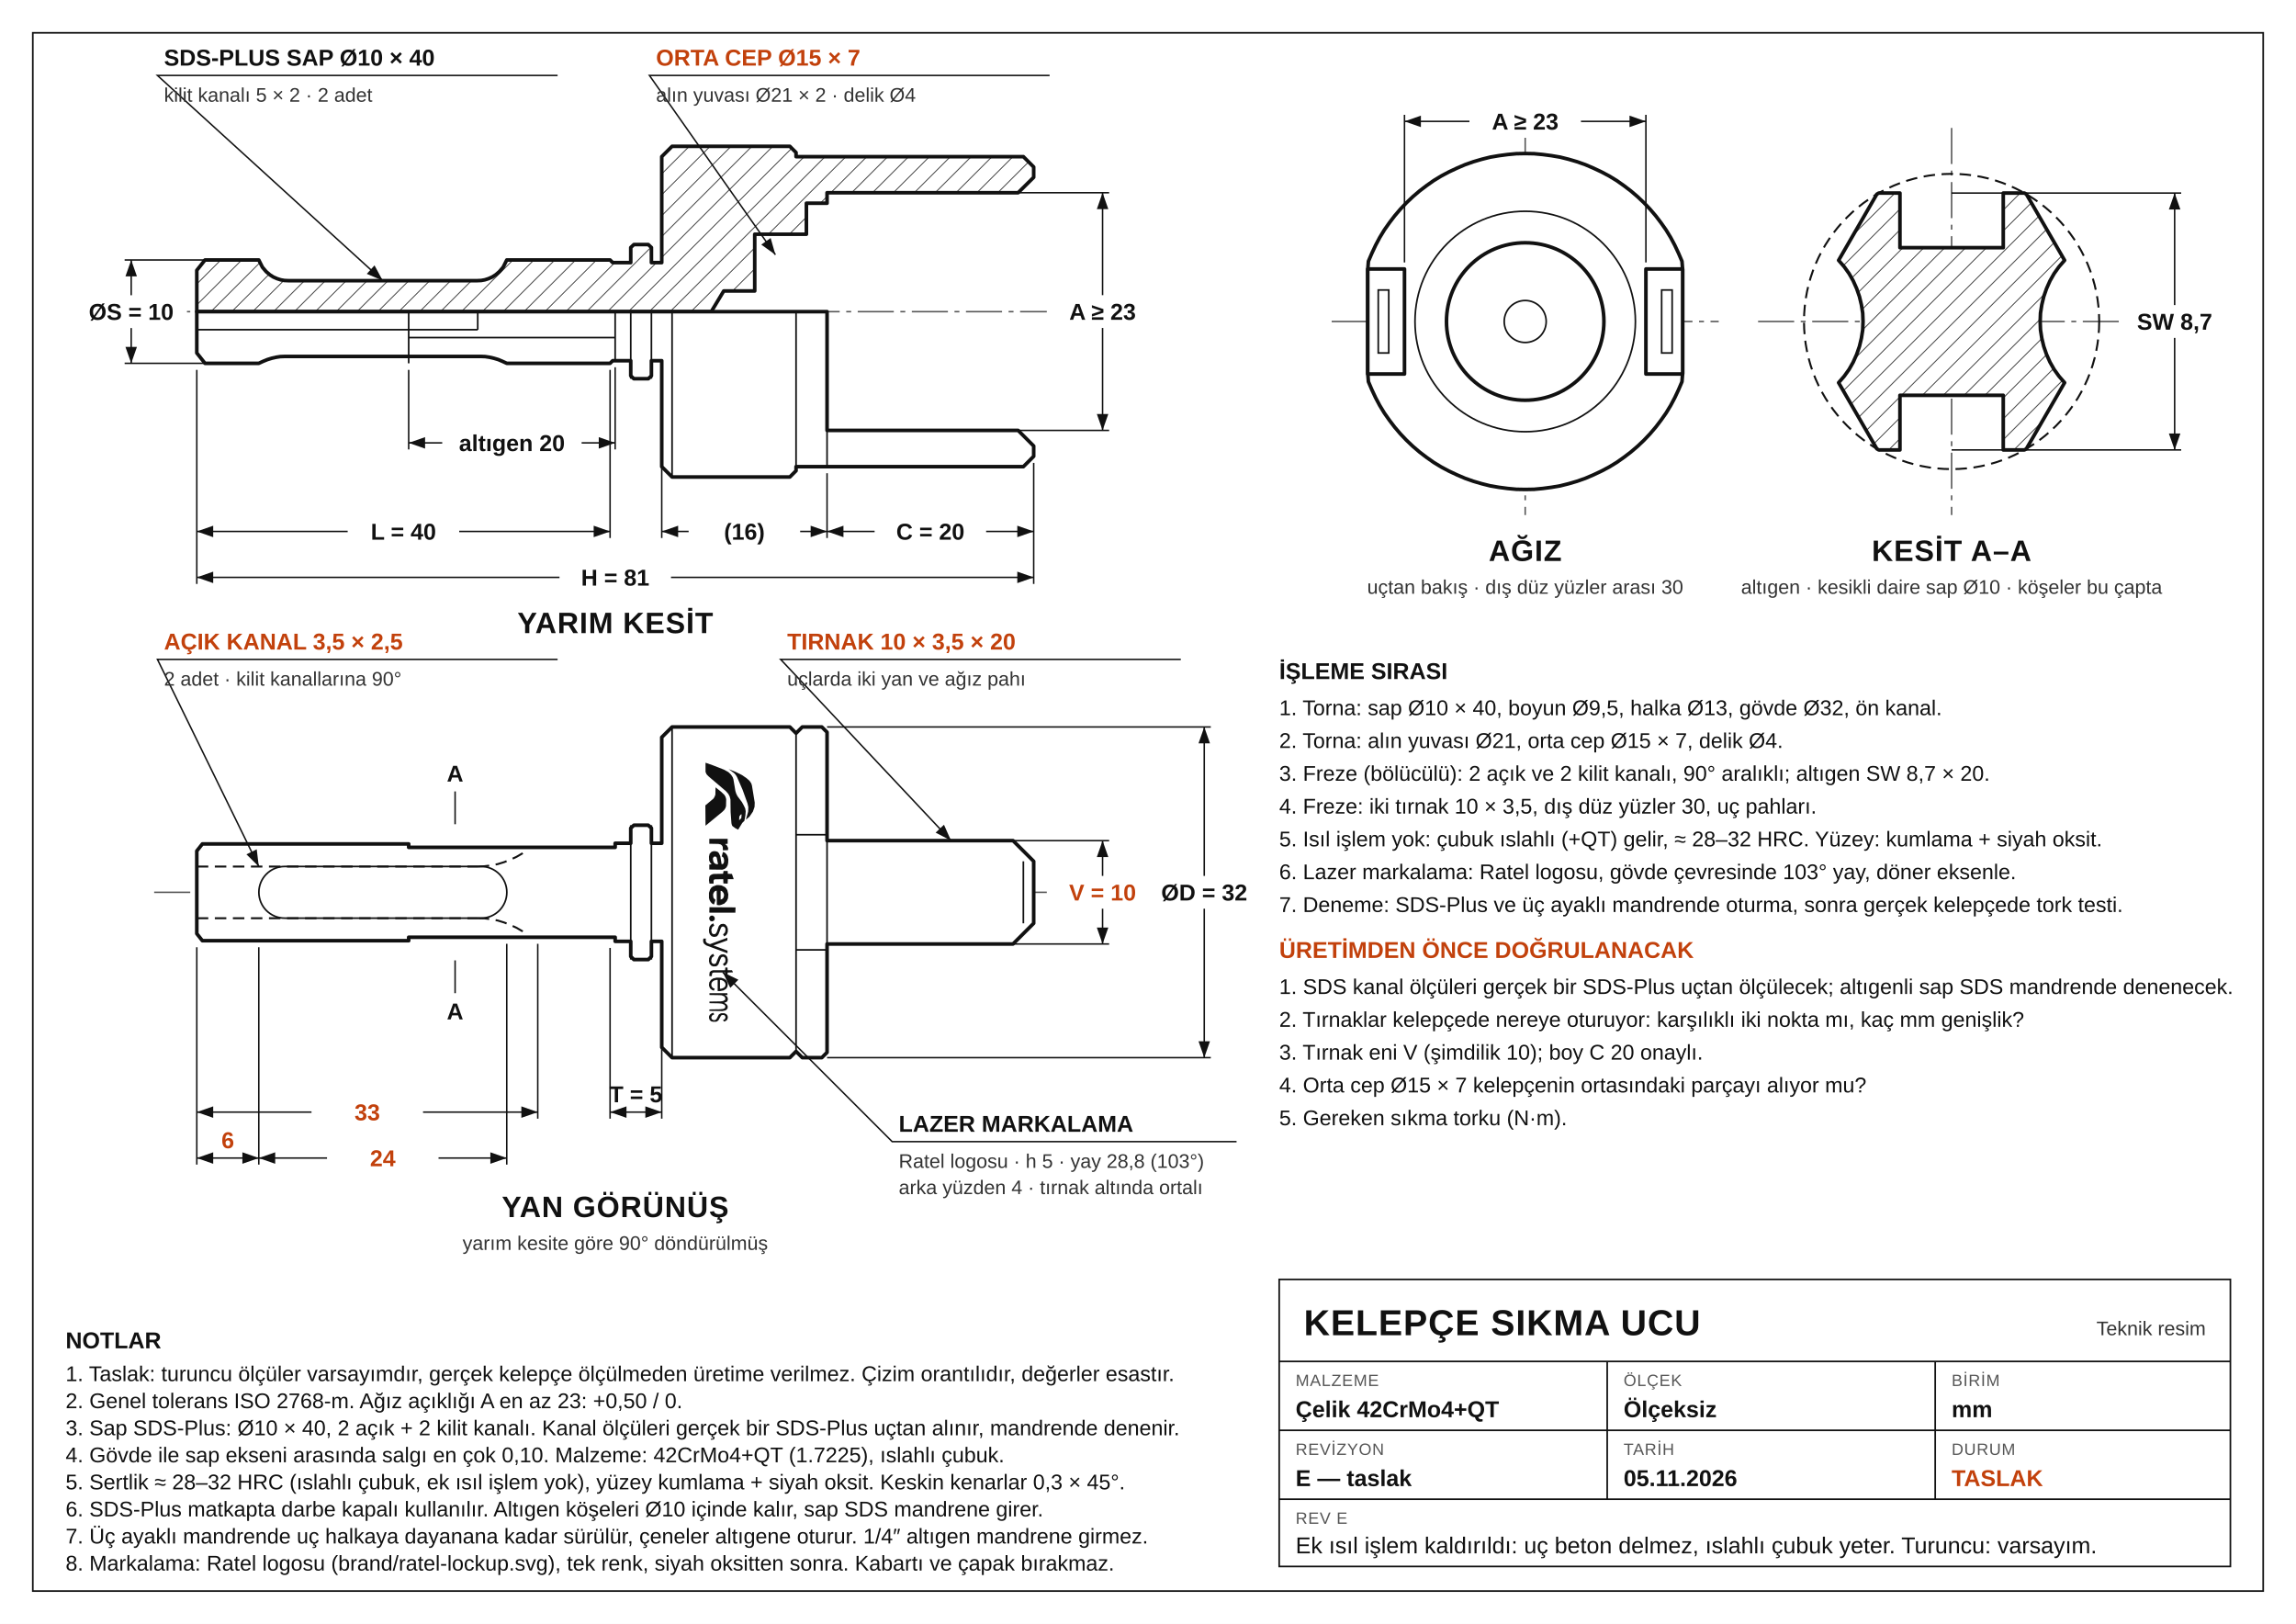
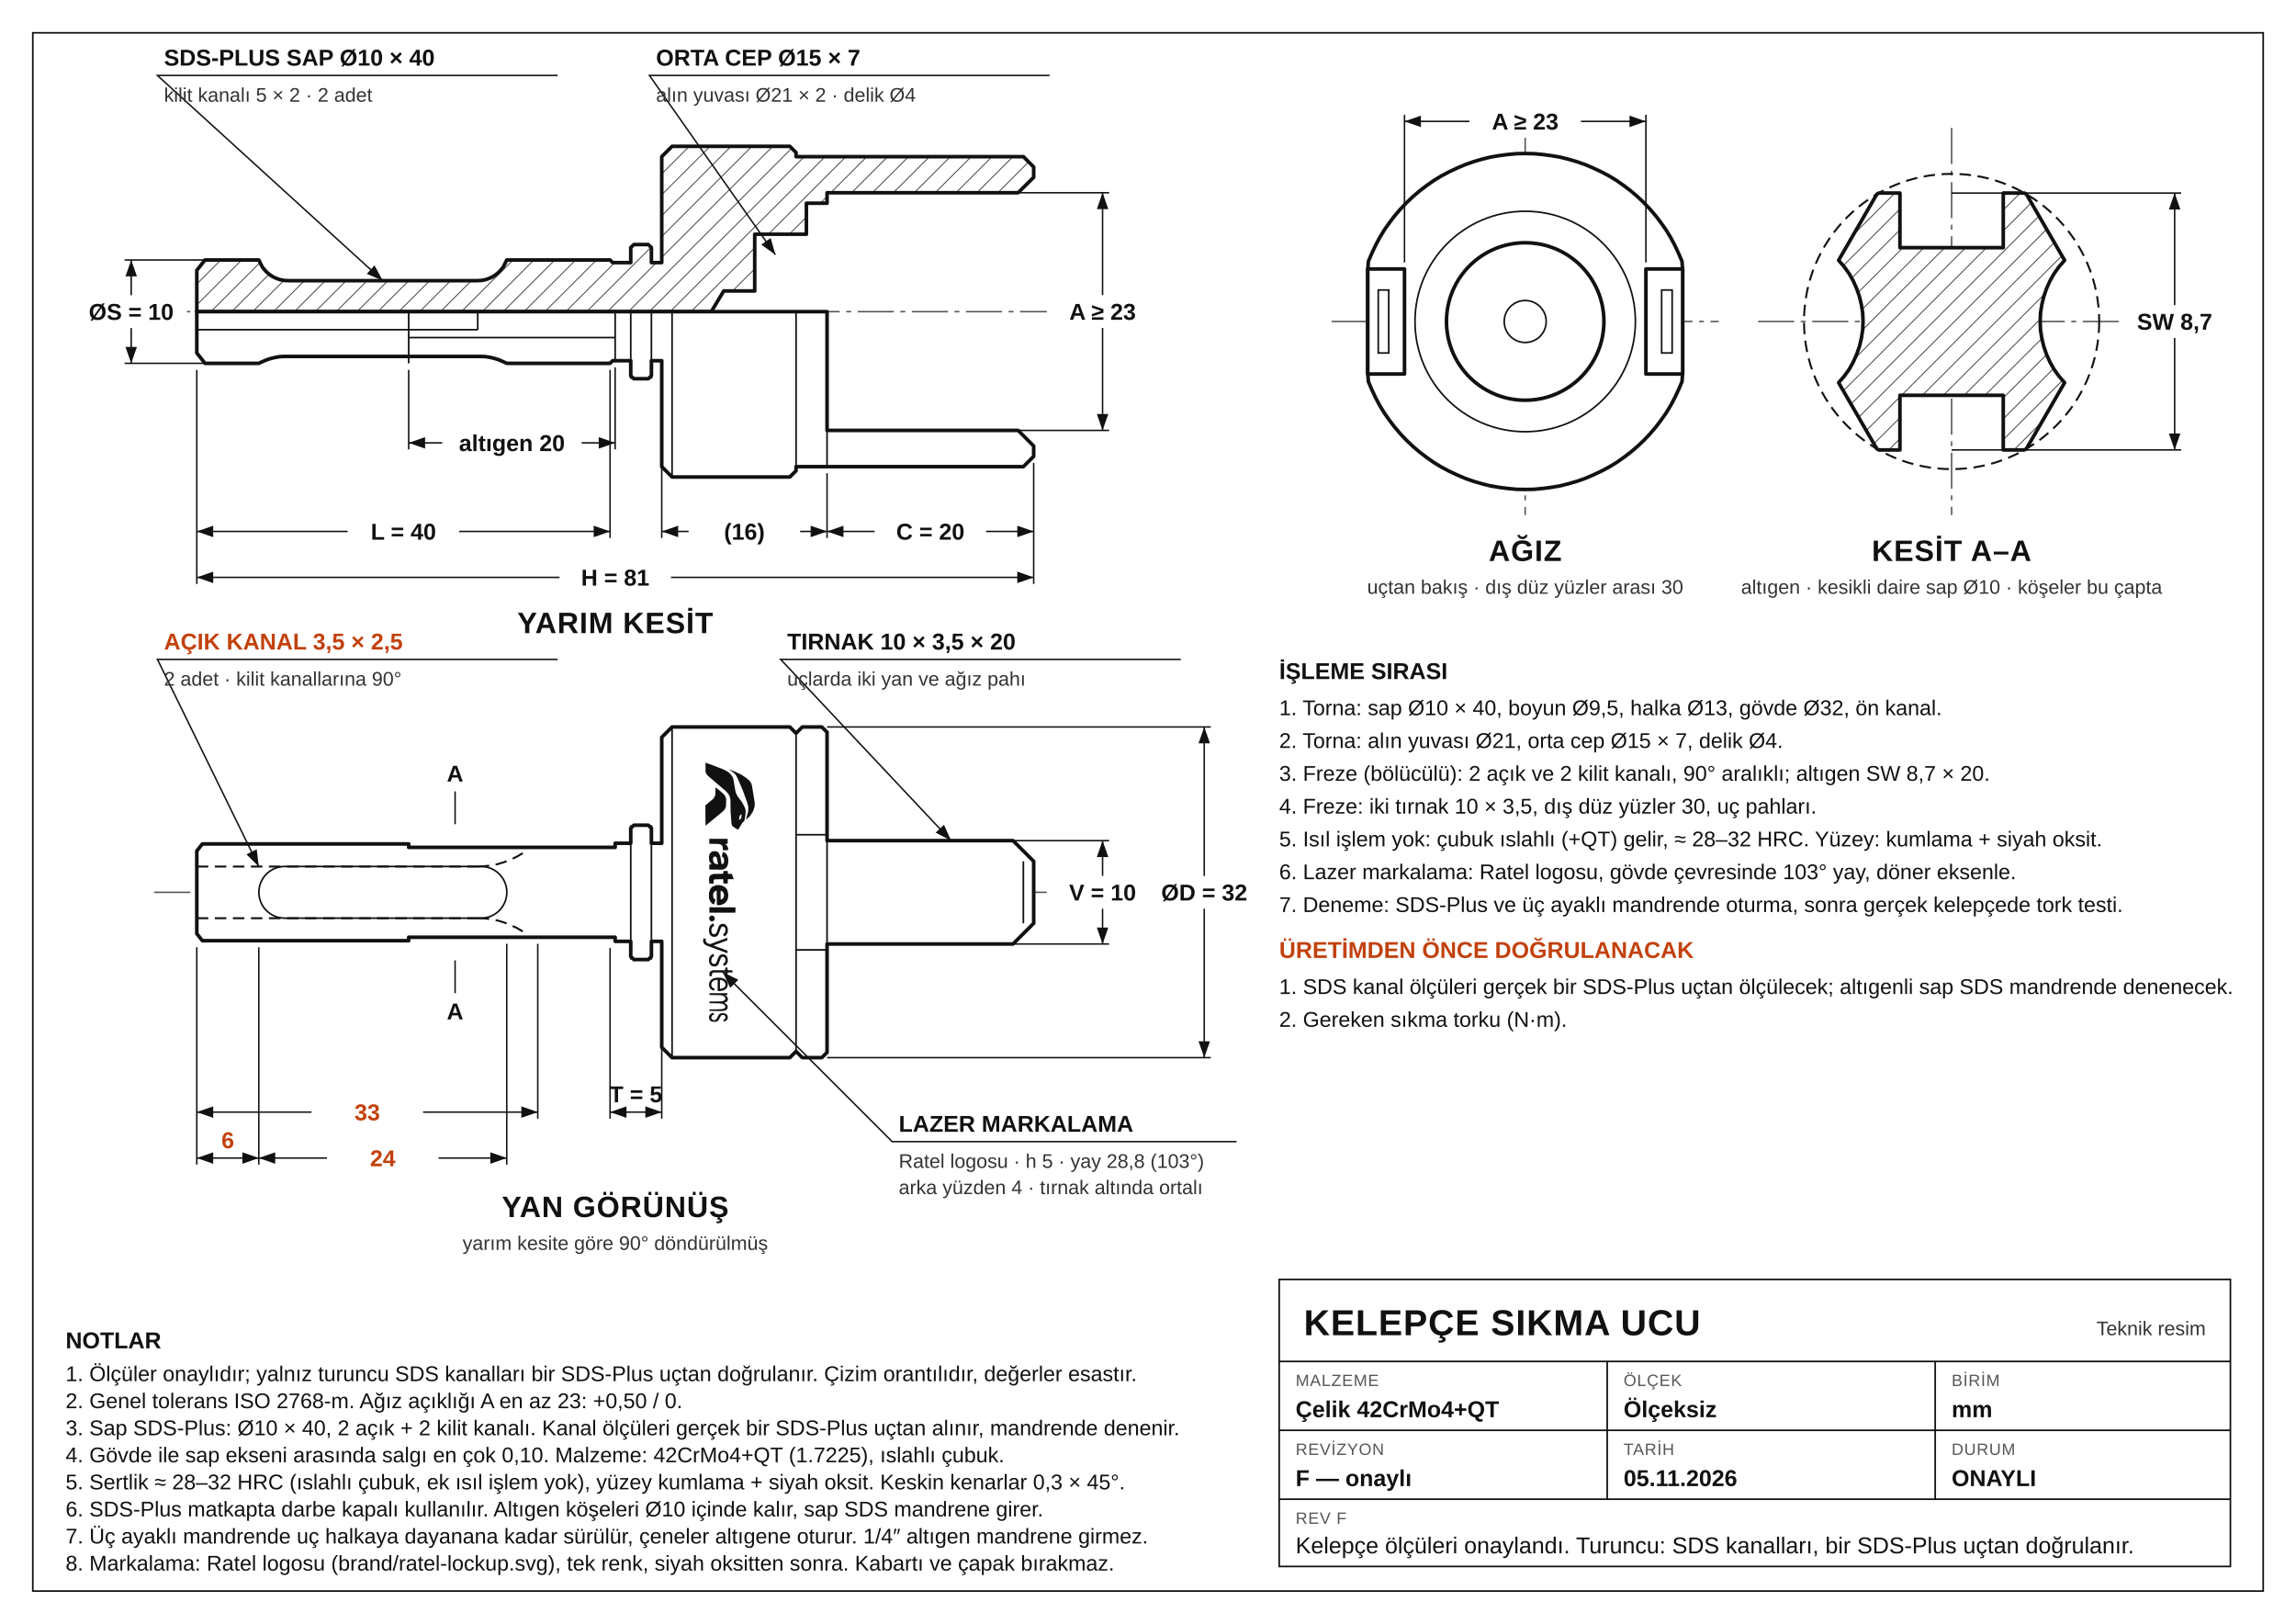
<svg xmlns="http://www.w3.org/2000/svg" viewBox="0 0 1400 990" width="1400" height="990" font-family="Arial, Helvetica, sans-serif">
  <defs>
    <marker id="arr" viewBox="0 0 10 10" refX="10" refY="5" markerWidth="10" markerHeight="10" markerUnits="userSpaceOnUse" orient="auto-start-reverse">
      <path d="M0,1.5 L10,5 L0,8.5 z" fill="#111" />
    </marker>
    <pattern id="h1" width="9" height="9" patternUnits="userSpaceOnUse" patternTransform="rotate(45)">
      <rect width="9" height="9" fill="#fff" />
      <line x1="0" y1="0" x2="0" y2="9" stroke="#111" stroke-width=".8" />
    </pattern>
    <style>
      .vis{stroke:#111;stroke-width:2.2;stroke-linejoin:round}
      polygon.vis:not([fill]){fill:#fff}
      .thin{fill:none;stroke:#111;stroke-width:1}
      .hid{fill:none;stroke:#111;stroke-width:1.2;stroke-dasharray:7 4}
      .ctr{fill:none;stroke:#555;stroke-width:0.9;stroke-dasharray:22 4 3 4}
      .dim{fill:none;stroke:#111;stroke-width:0.9}
      .dima{fill:none;stroke:#111;stroke-width:0.9;marker-start:url(#arr);marker-end:url(#arr)}
      .lead{fill:none;stroke:#111;stroke-width:0.9;marker-start:url(#arr)}
      .grid{fill:none;stroke:#111;stroke-width:1}
      .t{font-size:14px;fill:#111}
      .tb{font-size:14px;font-weight:700;fill:#111}
      .ts{font-size:12px;fill:#333}
      .tn{font-size:13px;fill:#111}
      .tl{font-size:10px;fill:#555;letter-spacing:.4px}
      .h{font-size:18px;font-weight:700;fill:#111;letter-spacing:.5px}
      .q{fill:#c2410c}
      .mark{fill:#111;stroke:none}
    </style>
  </defs>
  <rect x="0" y="0" width="1400" height="990" fill="#fff" />
  <rect x="20" y="20" width="1360" height="950" class="grid" stroke-width="1.6" />
  <g>
    <line class="ctr" x1="94" y1="190" x2="652.3" y2="190" />
    <polygon class="vis" fill="url(#h1)" points="120.0,190.0 120.0,164.8 125.0,158.5 157.8,158.5 160.0,162.9 162.3,165.6 164.5,167.5 166.7,168.9 169.0,169.9 171.2,170.6 173.4,171.0 175.7,171.1 291.1,171.1 293.4,171.0 295.6,170.6 297.8,169.9 300.1,168.9 302.3,167.5 304.5,165.6 306.8,162.9 309.0,158.5 372.0,158.5 373.6,160.1 384.6,160.1 384.6,150.9 386.5,149.1 395.3,149.1 397.2,150.9 397.2,160.1 403.5,160.1 403.5,95.5 409.8,89.2 481.6,89.2 485.4,93.0 485.4,95.5 624.0,95.5 630.3,101.8 630.3,108.1 620.8,117.5 504.3,117.5 504.3,123.9 491.7,123.9 491.7,142.8 460.2,142.8 460.2,177.4 441.3,177.4 433.7,190.0" />
    <polygon class="vis" points="120.0,190.0 120.0,215.2 125.0,221.5 157.8,221.5 160.4,220.3 163.1,219.2 165.7,218.4 168.3,217.8 170.9,217.4 173.6,217.3 293.3,217.3 295.9,217.4 298.5,217.8 301.1,218.4 303.8,219.2 306.4,220.3 309.0,221.5 372.0,221.5 373.6,219.9 384.6,219.9 384.6,229.1 386.5,230.9 395.3,230.9 397.2,229.1 397.2,219.9 403.5,219.9 403.5,284.5 409.8,290.8 481.6,290.8 485.4,287.0 485.4,284.5 624.0,284.5 630.3,278.2 630.3,271.9 620.8,262.4 504.3,262.4 504.3,190.0" />
    <line class="thin" x1="120" y1="201" x2="291.3" y2="201" />
    <line class="thin" x1="291.3" y1="190" x2="291.3" y2="201" />
    <line class="thin" x1="249.2" y1="205.8" x2="375.1" y2="205.8" />
    <line class="thin" x1="249.2" y1="190" x2="249.2" y2="221.5" />
    <line class="thin" x1="375.1" y1="190" x2="375.1" y2="219.9" />
    <line class="thin" x1="384.6" y1="190" x2="384.6" y2="230.9" />
    <line class="thin" x1="397.2" y1="190" x2="397.2" y2="230.9" />
    <line class="thin" x1="409.8" y1="190" x2="409.8" y2="290.8" />
    <line class="thin" x1="485.4" y1="190" x2="485.4" y2="287" />
    <line class="thin" x1="504.3" y1="262.4" x2="504.3" y2="284.5" />
    <line class="dim" x1="120" y1="225.5" x2="120" y2="356" />
    <line class="dim" x1="372" y1="225.5" x2="372" y2="328" />
    <line class="dim" x1="249.2" y1="225.5" x2="249.2" y2="274" />
    <line class="dim" x1="375.1" y1="223.9" x2="375.1" y2="274" />
    <line class="dim" x1="403.5" y1="223.9" x2="403.5" y2="328" />
    <line class="dim" x1="504.3" y1="288.5" x2="504.3" y2="328" />
    <line class="dim" x1="630.3" y1="282.2" x2="630.3" y2="356" />
    <line class="dim" x1="76" y1="158.5" x2="128" y2="158.5" />
    <line class="dim" x1="76" y1="221.5" x2="128" y2="221.5" />
    <line class="dim" x1="620.8" y1="117.5" x2="676.3" y2="117.5" />
    <line class="dim" x1="620.8" y1="262.4" x2="676.3" y2="262.4" />
    <line class="dima" x1="249.2" y1="270" x2="375.1" y2="270" />
    <rect x="269.65" y="260" width="85" height="20" fill="#fff" />
    <text class="tb" x="312.15" y="275" text-anchor="middle">altıgen 20</text>
    <line class="dima" x1="120" y1="324" x2="372" y2="324" />
    <rect x="212" y="314" width="68" height="20" fill="#fff" />
    <text class="tb" x="246" y="329" text-anchor="middle">L = 40</text>
    <line class="dima" x1="403.5" y1="324" x2="504.3" y2="324" />
    <rect x="419.9" y="314" width="68" height="20" fill="#fff" />
    <text class="tb" x="453.9" y="329" text-anchor="middle">(16)</text>
    <line class="dima" x1="504.3" y1="324" x2="630.3" y2="324" />
    <rect x="533.3" y="314" width="68" height="20" fill="#fff" />
    <text class="tb" x="567.3" y="329" text-anchor="middle">C = 20</text>
    <line class="dima" x1="120" y1="352" x2="630.3" y2="352" />
    <rect x="341.15" y="342" width="68" height="20" fill="#fff" />
    <text class="tb" x="375.15" y="357" text-anchor="middle">H = 81</text>
    <line class="dima" x1="80" y1="158.5" x2="80" y2="221.5" />
    <rect x="46" y="180" width="68" height="20" fill="#fff" />
    <text class="tb" x="80" y="195" text-anchor="middle">ØS = 10</text>
    <line class="dima" x1="672.3" y1="117.5" x2="672.3" y2="262.4" />
    <rect x="638.3" y="179.95" width="68" height="20" fill="#fff" />
    <text class="tb" x="672.3" y="194.95" text-anchor="middle">A ≥ 23</text>
    <polyline class="lead" points="233.4,171.1 96,46 340,46" />
    <text class="tb" x="100" y="40">SDS-PLUS SAP Ø10 × 40</text>
    <text class="ts" x="100" y="62">kilit kanalı 5 × 2 · 2 adet</text>
    <polyline class="lead" points="472.8,155.3 396,46 640,46" />
-     <text class="tb q" x="400" y="40">ORTA CEP Ø15 × 7</text>
+     <text class="tb" x="400" y="40">ORTA CEP Ø15 × 7</text>
    <text class="ts" x="400" y="62">alın yuvası Ø21 × 2 · delik Ø4</text>
    <text class="h" x="375.15" y="386" text-anchor="middle">YARIM KESİT</text>
  </g>
  <g>
    <line class="ctr" x1="94" y1="544" x2="652.3" y2="544" />
    <polygon class="vis" points="120.0,544.0 120.0,518.8 123.4,514.5 249.2,514.5 249.2,516.6 375.1,516.6 375.1,514.1 384.6,514.1 384.6,504.9 386.5,503.1 395.3,503.1 397.2,504.9 397.2,514.1 403.5,514.1 403.5,449.5 409.8,443.2 481.6,443.2 485.4,447.0 489.2,443.2 501.1,443.2 504.3,446.4 504.3,512.5 617.7,512.5 630.3,525.1 630.3,544.0 630.3,544.0 630.3,562.9 617.7,575.5 504.3,575.5 504.3,641.6 501.1,644.8 489.2,644.8 485.4,641.0 481.6,644.8 409.8,644.8 403.5,638.5 403.5,573.9 397.2,573.9 397.2,583.1 395.3,585.0 386.5,585.0 384.6,583.1 384.6,573.9 375.1,573.9 375.1,571.4 249.2,571.4 249.2,573.5 123.4,573.5 120.0,569.2 120.0,544.0" />
    <path class="mark" fill-rule="evenodd" d="M454.7 494.6 454.4 492.9 453.6 491.2 452.4 489.0 449.7 485.4 448.9 483.8 448.4 482.2 447.2 475.1 446.8 473.9 445.7 472.2 444.1 470.7 441.4 469.2 434.5 466.5 430.2 465.0 430.2 470.6 430.8 472.0 431.9 473.2 442.7 482.4 444.1 484.0 444.9 485.5 445.4 487.4 445.5 495.1 446.0 501.9 446.3 503.1 446.7 503.7 448.5 505.0 450.1 505.8 452.6 501.7 453.9 500.4 454.5 497.2 454.7 494.6ZM452.2 496.6 452.0 496.4 451.5 496.8 450.8 497.8 450.7 500.1 452.0 498.8 452.2 496.6ZM442.8 487.2 442.4 485.8 441.7 484.6 439.7 482.7 436.3 480.0 436.2 484.5 435.6 486.0 435.0 486.9 430.1 491.0 430.2 503.4 440.4 495.0 441.7 493.7 442.3 492.7 442.7 491.5 442.8 487.2Z" />
    <path class="mark" fill-rule="evenodd" d="M460.2 489.3 458.5 478.9 458.1 477.6 457.1 476.1 455.2 474.4 452.4 472.5 448.8 470.7 444.3 468.9 447.7 471.4 448.6 472.4 449.4 473.7 452.8 481.5 455.8 489.8 456.3 492.0 456.2 494.8 454.8 499.7 457.0 497.9 459.1 494.8 460.1 491.9 460.2 489.3Z" />
    <path class="mark" fill-rule="evenodd" d="M448.5 553.2 432.6 553.1 432.5 556.2 432.7 556.4 448.4 556.4 448.5 553.2ZM447.3 535.7 446.3 532.8 443.8 532.7 443.7 531.0 441.2 531.0 440.9 532.7 435.4 532.8 434.6 532.9 433.5 533.4 432.8 534.0 432.5 534.7 432.3 536.6 432.6 538.7 435.1 538.7 435.1 536.9 435.4 536.3 435.7 536.1 441.0 536.0 441.1 538.6 443.5 538.7 443.7 538.6 443.8 536.0 447.3 536.0 447.3 535.7ZM446.9 592.6 446.3 591.5 443.7 591.5 443.6 589.9 442.3 589.8 442.1 591.5 434.9 591.5 433.8 591.8 433.2 592.2 432.7 592.8 432.5 594.6 432.6 595.1 434.0 595.1 434.2 593.5 434.5 593.1 435.1 592.9 442.0 592.9 442.2 592.9 442.2 595.2 443.5 595.2 443.7 592.9 446.8 592.8 446.9 592.6ZM444.1 523.9 443.7 522.1 443.0 520.8 441.9 519.8 440.8 519.4 440.1 522.1 441.0 522.7 441.3 523.3 441.5 524.2 441.5 525.4 441.1 526.5 440.5 526.8 440.0 526.8 439.2 522.0 438.4 520.2 437.7 519.4 436.6 519.0 435.2 518.9 433.9 519.3 432.7 520.5 432.3 522.2 432.4 524.6 433.1 526.0 433.9 526.9 432.5 527.1 432.5 530.1 440.5 530.2 441.9 529.7 443.0 528.8 443.7 527.5 444.0 526.1 444.1 523.9ZM444.1 545.3 443.5 542.7 442.8 541.6 442.0 540.8 439.9 539.8 438.1 539.6 437.0 539.6 434.8 540.4 433.8 541.1 433.0 542.3 432.3 544.3 432.3 547.5 432.7 548.8 433.4 550.0 434.4 551.0 435.2 551.4 435.4 551.3 436.3 548.6 435.6 548.0 435.0 547.2 434.8 545.4 435.1 544.4 435.5 543.8 436.1 543.2 437.0 543.0 437.1 551.7 438.5 551.9 439.6 551.7 441.6 550.9 443.1 549.4 443.9 547.7 444.1 545.3ZM444.0 517.0 443.3 515.5 442.1 514.6 443.7 514.4 443.7 511.4 432.5 511.4 432.5 514.4 438.0 514.5 439.4 514.8 440.2 515.4 440.7 516.3 440.8 518.4 443.9 518.3 444.0 517.0ZM443.8 608.6 443.3 607.5 442.0 606.7 443.6 606.6 443.5 605.5 432.6 605.5 432.6 606.6 438.8 606.7 440.1 606.8 441.7 607.5 442.3 608.6 442.1 609.6 440.9 610.3 439.4 610.5 432.6 610.6 432.6 611.6 438.3 611.7 440.3 611.9 441.8 612.6 442.1 613.1 442.3 613.7 442.0 614.6 441.0 615.1 439.1 615.3 432.6 615.4 432.5 616.3 440.5 616.4 441.9 616.1 442.9 615.7 443.7 614.6 443.7 613.3 442.9 612.1 441.6 611.4 442.8 610.9 443.4 610.5 443.8 609.6 443.8 608.6ZM443.8 585.0 443.4 583.4 442.5 582.3 441.3 581.8 439.9 581.9 438.9 582.4 438.2 583.3 436.6 587.2 436.0 587.6 435.1 587.7 434.2 587.2 433.8 586.4 433.7 585.4 434.1 583.9 435.5 582.7 434.9 581.5 433.8 582.1 432.9 583.1 432.4 584.2 432.3 586.0 432.7 587.6 433.8 588.8 435.0 589.2 436.7 589.1 437.5 588.6 438.1 587.8 439.3 584.7 439.8 583.7 440.6 583.3 441.2 583.3 442.0 583.9 442.3 584.8 442.3 586.0 442.1 586.6 440.8 587.8 441.6 588.9 442.7 588.2 443.3 587.4 443.7 586.4 443.8 585.0ZM443.8 566.2 443.3 564.8 442.3 563.6 441.1 563.2 439.6 563.4 438.7 564.1 438.2 564.8 437.1 568.1 436.5 569.1 435.9 569.5 435.0 569.5 434.4 569.2 434.0 568.6 433.7 566.9 434.3 565.2 435.5 564.3 434.9 562.9 433.5 563.8 432.6 565.1 432.3 566.9 432.4 568.5 432.9 569.7 433.9 570.8 435.3 571.2 436.7 571.0 437.3 570.7 438.1 569.6 439.7 565.4 440.4 564.9 441.3 564.9 442.1 565.6 442.4 566.7 442.1 568.4 440.9 569.7 441.6 570.9 442.8 570.1 443.5 569.0 443.8 567.9 443.8 566.2ZM443.8 599.7 443.2 598.1 442.6 597.4 441.6 596.7 439.8 596.1 437.1 596.0 434.9 596.5 433.5 597.4 432.5 598.9 432.3 600.5 432.5 601.5 433.0 602.6 434.1 603.5 435.3 604.0 435.8 602.8 434.7 602.3 434.0 601.5 433.7 600.4 433.9 599.2 434.5 598.4 435.4 597.8 436.8 597.4 437.6 597.4 437.6 604.2 439.1 604.2 441.2 603.8 442.8 602.8 443.6 601.5 443.8 599.7ZM443.8 619.9 443.4 618.8 442.6 618.1 441.5 617.7 439.9 617.7 439.1 618.0 438.3 618.5 437.1 620.9 436.6 621.6 435.6 622.0 434.7 621.8 434.0 621.3 433.7 620.3 434.2 619.1 435.5 618.4 435.0 617.5 434.8 617.5 433.9 617.8 432.9 618.6 432.4 619.4 432.3 620.5 432.7 621.8 433.6 622.6 434.7 622.9 436.5 622.9 437.2 622.7 438.1 622.0 439.7 619.1 440.4 618.8 441.4 618.8 442.1 619.3 442.4 620.2 442.0 621.3 440.8 622.0 441.6 622.8 442.4 622.5 443.3 621.8 443.7 620.9 443.8 619.9ZM443.6 579.6 435.0 576.4 443.5 573.3 443.5 571.7 432.9 575.6 431.3 575.0 430.6 574.4 430.3 573.5 430.4 572.2 428.9 572.2 428.7 573.6 429.0 574.9 429.6 575.6 430.7 576.4 443.4 581.1 443.6 581.1 443.6 579.6ZM442.4 599.9 442.0 598.9 441.2 598.1 440.0 597.5 439.0 597.5 439.0 602.8 440.1 602.7 441.5 602.1 442.3 601.1 442.4 599.9ZM441.5 545.5 441.2 544.5 440.8 543.9 440.1 543.2 439.4 543.1 439.4 548.4 440.3 548.1 441.0 547.5 441.4 546.4 441.5 545.5ZM437.8 526.7 437.0 522.8 436.4 522.2 435.5 522.2 435.0 522.7 434.7 523.3 434.8 524.5 435.1 525.5 435.7 526.3 436.4 526.7 437.5 526.9 437.8 526.8 437.8 526.7Z" />
    <path class="mark" fill-rule="evenodd" d="M435.8 559.5 435.5 558.9 434.9 558.4 434.6 558.2 433.7 558.2 433.0 558.6 432.6 559.1 432.4 560.3 433.1 561.4 433.5 561.6 434.4 561.7 435.2 561.3 435.6 560.9 435.8 560.5 435.8 559.5Z" />
    <polyline class="lead" points="440.7,592.7 544,696 754,696" />
    <text class="tb" x="548" y="690">LAZER MARKALAMA</text>
    <text class="ts" x="548" y="712">Ratel logosu · h 5 · yay 28,8 (103°)</text>
    <text class="ts" x="548" y="728">arka yüzden 4 · tırnak altında ortalı</text>
    <path class="thin" d="M173.6 528.25 H293.3 A15.75 15.75 0 0 1 293.3 559.75 H173.6 A15.75 15.75 0 0 1 173.6 528.25 Z" />
    <line class="hid" x1="120" y1="528.3" x2="291.3" y2="528.3" />
    <line class="hid" x1="120" y1="559.8" x2="291.3" y2="559.8" />
    <polyline class="hid" points="291.3,528.3 295.4,528.1 299.5,527.6 303.5,526.8 307.4,525.6 311.2,524.1 314.9,522.4 318.5,520.3 321.8,518.0" />
    <polyline class="hid" points="291.3,559.8 295.4,559.9 299.5,560.4 303.5,561.2 307.4,562.4 311.2,563.9 314.9,565.6 318.5,567.7 321.8,570.0" />
    <line class="thin" x1="384.6" y1="585" x2="384.6" y2="503.1" />
    <line class="thin" x1="397.2" y1="585" x2="397.2" y2="503.1" />
    <line class="thin" x1="409.8" y1="644.8" x2="409.8" y2="443.2" />
    <line class="thin" x1="485.4" y1="641" x2="485.4" y2="447" />
    <line class="thin" x1="504.3" y1="575.5" x2="504.3" y2="512.5" />
    <line class="thin" x1="485.4" y1="508.9" x2="504.3" y2="508.9" />
    <line class="thin" x1="485.4" y1="579.1" x2="504.3" y2="579.1" />
    <line class="thin" x1="624" y1="562.9" x2="624" y2="525.1" />
    <path class="dim" d="M277.5 482.5 V502.5 M277.5 585.5 V605.5" />
    <text class="tb" x="277.5" y="476.5" text-anchor="middle">A</text>
    <text class="tb" x="277.5" y="621.5" text-anchor="middle">A</text>
    <line class="dim" x1="120" y1="577.5" x2="120" y2="710" />
    <line class="dim" x1="157.8" y1="577.5" x2="157.8" y2="710" />
    <line class="dim" x1="309" y1="575.4" x2="309" y2="710" />
    <line class="dim" x1="327.9" y1="575.4" x2="327.9" y2="682" />
    <line class="dim" x1="372" y1="577.9" x2="372" y2="682" />
    <line class="dim" x1="403.5" y1="577.9" x2="403.5" y2="682" />
    <line class="dim" x1="617.7" y1="512.5" x2="676.3" y2="512.5" />
    <line class="dim" x1="617.7" y1="575.5" x2="676.3" y2="575.5" />
    <line class="dim" x1="504.3" y1="443.2" x2="738.3" y2="443.2" />
    <line class="dim" x1="504.3" y1="644.8" x2="738.3" y2="644.8" />
    <line class="dima" x1="120" y1="678" x2="327.9" y2="678" />
    <rect x="189.95" y="668" width="68" height="20" fill="#fff" />
    <text class="tb q" x="223.95" y="683" text-anchor="middle">33</text>
    <line class="dima" x1="372" y1="678" x2="403.5" y2="678" />
    <text class="tb" x="387.75" y="672" text-anchor="middle">T = 5</text>
    <line class="dima" x1="120" y1="706" x2="157.8" y2="706" />
    <text class="tb q" x="138.9" y="700" text-anchor="middle">6</text>
    <line class="dima" x1="157.8" y1="706" x2="309" y2="706" />
    <rect x="199.4" y="696" width="68" height="20" fill="#fff" />
    <text class="tb q" x="233.4" y="711" text-anchor="middle">24</text>
    <line class="dima" x1="672.3" y1="512.5" x2="672.3" y2="575.5" />
    <rect x="638.3" y="534" width="68" height="20" fill="#fff" />
-     <text class="tb q" x="672.3" y="549" text-anchor="middle">V = 10</text>
+     <text class="tb" x="672.3" y="549" text-anchor="middle">V = 10</text>
    <line class="dima" x1="734.3" y1="443.2" x2="734.3" y2="644.8" />
    <rect x="700.3" y="534" width="68" height="20" fill="#fff" />
    <text class="tb" x="734.3" y="549" text-anchor="middle">ØD = 32</text>
    <polyline class="lead" points="157.8,528.3 96,402 340,402" />
    <text class="tb q" x="100" y="396">AÇIK KANAL 3,5 × 2,5</text>
    <text class="ts" x="100" y="418">2 adet · kilit kanallarına 90°</text>
    <polyline class="lead" points="579.9,512.5 476,402 720,402" />
-     <text class="tb q" x="480" y="396">TIRNAK 10 × 3,5 × 20</text>
+     <text class="tb" x="480" y="396">TIRNAK 10 × 3,5 × 20</text>
    <text class="ts" x="480" y="418">uçlarda iki yan ve ağız pahı</text>
    <text class="h" x="375.15" y="742" text-anchor="middle">YAN GÖRÜNÜŞ</text>
    <text class="ts" x="375.15" y="762" text-anchor="middle">yarım kesite göre 90° döndürülmüş</text>
  </g>
  <g>
    <line class="ctr" x1="812" y1="196" x2="1048" y2="196" />
    <line class="ctr" x1="930" y1="78" x2="930" y2="314" />
    <polygon class="vis" style="fill:#fff" points="1026.0,196.0 1026.0,201.4 1026.0,206.7 1026.0,212.0 1026.0,217.3 1026.0,222.5 1026.0,227.6 1025.6,232.7 1023.5,237.6 1021.2,242.5 1018.7,247.2 1015.9,251.8 1012.8,256.2 1009.6,260.4 1006.1,264.5 1002.4,268.4 998.5,272.1 994.4,275.6 990.2,278.8 985.8,281.9 981.2,284.7 976.5,287.2 971.6,289.5 966.7,291.6 961.6,293.4 956.5,294.9 951.3,296.2 946.0,297.1 940.7,297.8 935.4,298.3 930.0,298.4 924.6,298.3 919.3,297.8 914.0,297.1 908.7,296.2 903.5,294.9 898.4,293.4 893.3,291.6 888.4,289.5 883.5,287.2 878.8,284.7 874.2,281.9 869.8,278.8 865.6,275.6 861.5,272.1 857.6,268.4 853.9,264.5 850.4,260.4 847.2,256.2 844.1,251.8 841.3,247.2 838.8,242.5 836.5,237.6 834.4,232.7 834.0,227.6 834.0,222.5 834.0,217.3 834.0,212.0 834.0,206.7 834.0,201.4 834.0,196.0 834.0,190.6 834.0,185.3 834.0,180.0 834.0,174.7 834.0,169.5 834.0,164.4 834.4,159.3 836.5,154.4 838.8,149.5 841.3,144.8 844.1,140.2 847.2,135.8 850.4,131.6 853.9,127.5 857.6,123.6 861.5,119.9 865.6,116.4 869.8,113.2 874.2,110.1 878.8,107.3 883.5,104.8 888.4,102.5 893.3,100.4 898.4,98.6 903.5,97.1 908.7,95.8 914.0,94.9 919.3,94.2 924.6,93.7 930.0,93.6 935.4,93.7 940.7,94.2 946.0,94.9 951.3,95.8 956.5,97.1 961.6,98.6 966.7,100.4 971.6,102.5 976.5,104.8 981.2,107.3 985.8,110.1 990.2,113.2 994.4,116.4 998.5,119.9 1002.4,123.6 1006.1,127.5 1009.6,131.6 1012.8,135.8 1015.9,140.2 1018.7,144.8 1021.2,149.5 1023.5,154.4 1025.6,159.3 1026.0,164.4 1026.0,169.5 1026.0,174.7 1026.0,180.0 1026.0,185.3 1026.0,190.6" />
    <circle class="thin" cx="930" cy="196" r="67.2" />
    <circle class="vis" style="fill:none" cx="930" cy="196" r="48" />
    <circle class="thin" cx="930" cy="196" r="12.8" />
    <polygon class="vis" style="fill:#fff" points="856.4,164.0 834.0,164.0 834.0,228.0 856.4,228.0" />
    <polygon class="thin" points="846.8,176.8 840.4,176.8 840.4,215.2 846.8,215.2" />
    <polygon class="vis" style="fill:#fff" points="1003.6,164.0 1026.0,164.0 1026.0,228.0 1003.6,228.0" />
    <polygon class="thin" points="1013.2,176.8 1019.6,176.8 1019.6,215.2 1013.2,215.2" />
    <line class="dim" x1="856.4" y1="160" x2="856.4" y2="70" />
    <line class="dim" x1="1003.6" y1="160" x2="1003.6" y2="70" />
    <line class="dima" x1="856.4" y1="74" x2="1003.6" y2="74" />
    <rect x="896" y="64" width="68" height="20" fill="#fff" />
    <text class="tb" x="930" y="79" text-anchor="middle">A ≥ 23</text>
    <text class="h" x="930" y="342" text-anchor="middle">AĞIZ</text>
    <text class="ts" x="930" y="362" text-anchor="middle">uçtan bakış · dış düz yüzler arası 30</text>
  </g>
  <g>
    <line class="ctr" x1="1072" y1="196" x2="1308" y2="196" />
    <line class="ctr" x1="1190" y1="78" x2="1190" y2="314" />
    <polygon class="vis" fill="url(#h1)" points="1244.0,196.0 1244.2,201.1 1245.0,206.2 1246.2,211.2 1247.9,216.1 1250.0,220.8 1252.5,225.2 1255.5,229.4 1258.9,233.3 1235.6,273.6 1234.4,274.3 1221.5,274.3 1221.5,241.0 1190.0,241.0 1190.0,241.0 1158.5,241.0 1158.5,274.3 1145.6,274.3 1144.4,273.6 1121.1,233.3 1124.5,229.4 1127.5,225.2 1130.0,220.8 1132.1,216.1 1133.8,211.2 1135.0,206.2 1135.8,201.1 1136.0,196.0 1136.0,196.0 1135.8,190.9 1135.0,185.8 1133.8,180.8 1132.1,175.9 1130.0,171.2 1127.5,166.8 1124.5,162.6 1121.1,158.7 1144.4,118.4 1145.6,117.7 1158.5,117.7 1158.5,151.0 1190.0,151.0 1190.0,151.0 1221.5,151.0 1221.5,117.7 1234.4,117.7 1235.6,118.4 1258.9,158.7 1255.5,162.6 1252.5,166.8 1250.0,171.2 1247.9,175.9 1246.2,180.8 1245.0,185.8 1244.2,190.9 1244.0,196.0" />
    <circle class="hid" cx="1190" cy="196" r="90" />
    <line class="dim" x1="1190" y1="117.7" x2="1330" y2="117.7" />
    <line class="dim" x1="1190" y1="274.3" x2="1330" y2="274.3" />
    <line class="dima" x1="1326" y1="117.7" x2="1326" y2="274.3" />
    <rect x="1292" y="186" width="68" height="20" fill="#fff" />
    <text class="tb" x="1326" y="201" text-anchor="middle">SW 8,7</text>
    <text class="h" x="1190" y="342" text-anchor="middle">KESİT A–A</text>
    <text class="ts" x="1190" y="362" text-anchor="middle">altıgen · kesikli daire sap Ø10 · köşeler bu çapta</text>
  </g>
  <g>
    <text class="tb" x="780" y="414">İŞLEME SIRASI</text>
    <text class="tn" x="780" y="436">1. Torna: sap Ø10 × 40, boyun Ø9,5, halka Ø13, gövde Ø32, ön kanal.</text>
    <text class="tn" x="780" y="456">2. Torna: alın yuvası Ø21, orta cep Ø15 × 7, delik Ø4.</text>
    <text class="tn" x="780" y="476">3. Freze (bölücülü): 2 açık ve 2 kilit kanalı, 90° aralıklı; altıgen SW 8,7 × 20.</text>
    <text class="tn" x="780" y="496">4. Freze: iki tırnak 10 × 3,5, dış düz yüzler 30, uç pahları.</text>
    <text class="tn" x="780" y="516">5. Isıl işlem yok: çubuk ıslahlı (+QT) gelir, ≈ 28–32 HRC. Yüzey: kumlama + siyah oksit.</text>
    <text class="tn" x="780" y="536">6. Lazer markalama: Ratel logosu, gövde çevresinde 103° yay, döner eksenle.</text>
    <text class="tn" x="780" y="556">7. Deneme: SDS-Plus ve üç ayaklı mandrende oturma, sonra gerçek kelepçede tork testi.</text>
    <text class="tb q" x="780" y="584">ÜRETİMDEN ÖNCE DOĞRULANACAK</text>
    <text class="tn" x="780" y="606">1. SDS kanal ölçüleri gerçek bir SDS-Plus uçtan ölçülecek; altıgenli sap SDS mandrende denenecek.</text>
-     <text class="tn" x="780" y="626">2. Tırnaklar kelepçede nereye oturuyor: karşılıklı iki nokta mı, kaç mm genişlik?</text>
-     <text class="tn" x="780" y="646">3. Tırnak eni V (şimdilik 10); boy C 20 onaylı.</text>
-     <text class="tn" x="780" y="666">4. Orta cep Ø15 × 7 kelepçenin ortasındaki parçayı alıyor mu?</text>
-     <text class="tn" x="780" y="686">5. Gereken sıkma torku (N·m).</text>
+     <text class="tn" x="780" y="626">2. Gereken sıkma torku (N·m).</text>
  </g>
  <g>
    <text class="tb" x="40" y="822">NOTLAR</text>
-     <text class="tn" x="40" y="842">1. Taslak: turuncu ölçüler varsayımdır, gerçek kelepçe ölçülmeden üretime verilmez. Çizim orantılıdır, değerler esastır.</text>
+     <text class="tn" x="40" y="842">1. Ölçüler onaylıdır; yalnız turuncu SDS kanalları bir SDS-Plus uçtan doğrulanır. Çizim orantılıdır, değerler esastır.</text>
    <text class="tn" x="40" y="858.5">2. Genel tolerans ISO 2768-m. Ağız açıklığı A en az 23: +0,50 / 0.</text>
    <text class="tn" x="40" y="875">3. Sap SDS-Plus: Ø10 × 40, 2 açık + 2 kilit kanalı. Kanal ölçüleri gerçek bir SDS-Plus uçtan alınır, mandrende denenir.</text>
    <text class="tn" x="40" y="891.5">4. Gövde ile sap ekseni arasında salgı en çok 0,10. Malzeme: 42CrMo4+QT (1.7225), ıslahlı çubuk.</text>
    <text class="tn" x="40" y="908">5. Sertlik ≈ 28–32 HRC (ıslahlı çubuk, ek ısıl işlem yok), yüzey kumlama + siyah oksit. Keskin kenarlar 0,3 × 45°.</text>
    <text class="tn" x="40" y="924.5">6. SDS-Plus matkapta darbe kapalı kullanılır. Altıgen köşeleri Ø10 içinde kalır, sap SDS mandrene girer.</text>
    <text class="tn" x="40" y="941">7. Üç ayaklı mandrende uç halkaya dayanana kadar sürülür, çeneler altıgene oturur. 1/4″ altıgen mandrene girmez.</text>
    <text class="tn" x="40" y="957.5">8. Markalama: Ratel logosu (brand/ratel-lockup.svg), tek renk, siyah oksitten sonra. Kabartı ve çapak bırakmaz.</text>
  </g>
  <g>
    <rect x="780" y="780" width="580" height="175" class="grid" stroke-width="1.6" />
    <path class="grid" d="M780 830 H1360 M780 872 H1360 M780 914 H1360" />
    <path class="grid" d="M980 830 V914 M1180 830 V914" />
    <text x="795" y="814" font-size="22" font-weight="700" fill="#111" letter-spacing=".5">KELEPÇE SIKMA UCU</text>
    <text class="ts" x="1345" y="814" text-anchor="end">Teknik resim</text>
    <text class="tl" x="790" y="845">MALZEME</text>
    <text class="tb" x="790" y="864">Çelik 42CrMo4+QT</text>
    <text class="tl" x="990" y="845">ÖLÇEK</text>
    <text class="tb" x="990" y="864">Ölçeksiz</text>
    <text class="tl" x="1190" y="845">BİRİM</text>
    <text class="tb" x="1190" y="864">mm</text>
    <text class="tl" x="790" y="887">REVİZYON</text>
-     <text class="tb" x="790" y="906">E — taslak</text>
+     <text class="tb" x="790" y="906">F — onaylı</text>
    <text class="tl" x="990" y="887">TARİH</text>
    <text class="tb" x="990" y="906">05.11.2026</text>
    <text class="tl" x="1190" y="887">DURUM</text>
-     <text class="tb q" x="1190" y="906">TASLAK</text>
-     <text class="tl" x="790" y="929">REV E</text>
-     <text class="t" x="790" y="947">Ek ısıl işlem kaldırıldı: uç beton delmez, ıslahlı çubuk yeter. Turuncu: varsayım.</text>
+     <text class="tb" x="1190" y="906">ONAYLI</text>
+     <text class="tl" x="790" y="929">REV F</text>
+     <text class="t" x="790" y="947">Kelepçe ölçüleri onaylandı. Turuncu: SDS kanalları, bir SDS-Plus uçtan doğrulanır.</text>
  </g>
</svg>
